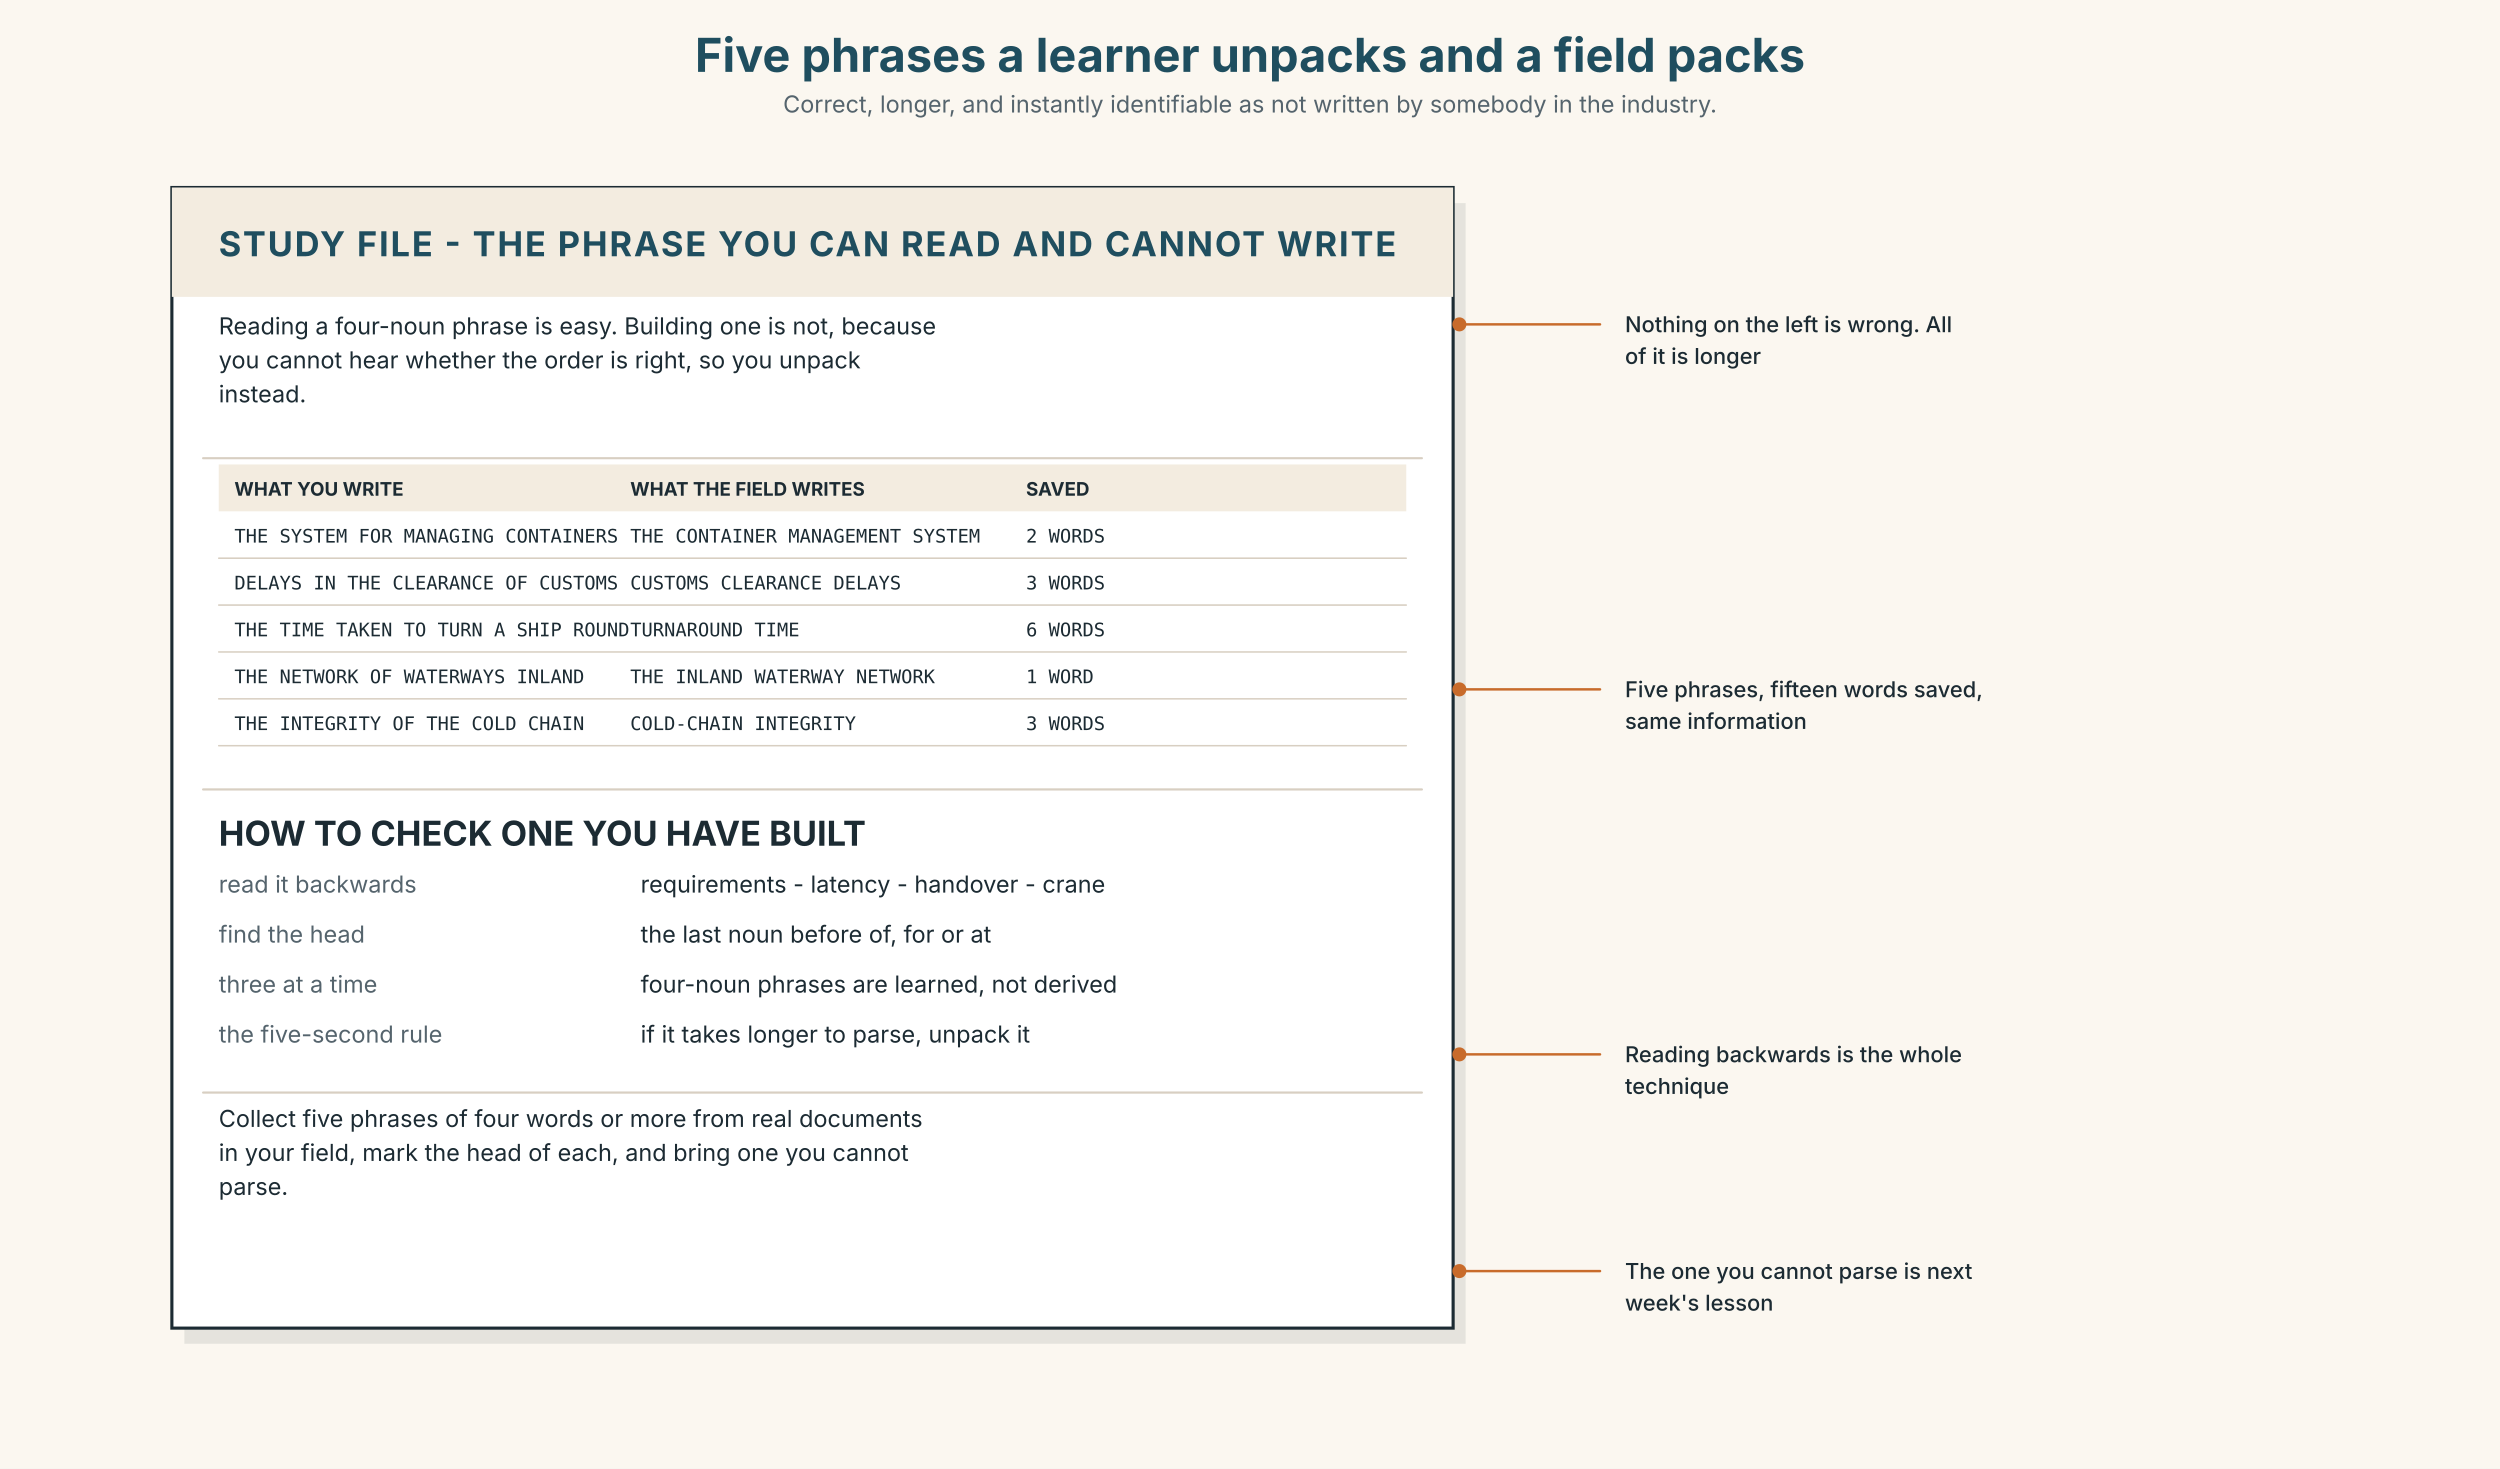
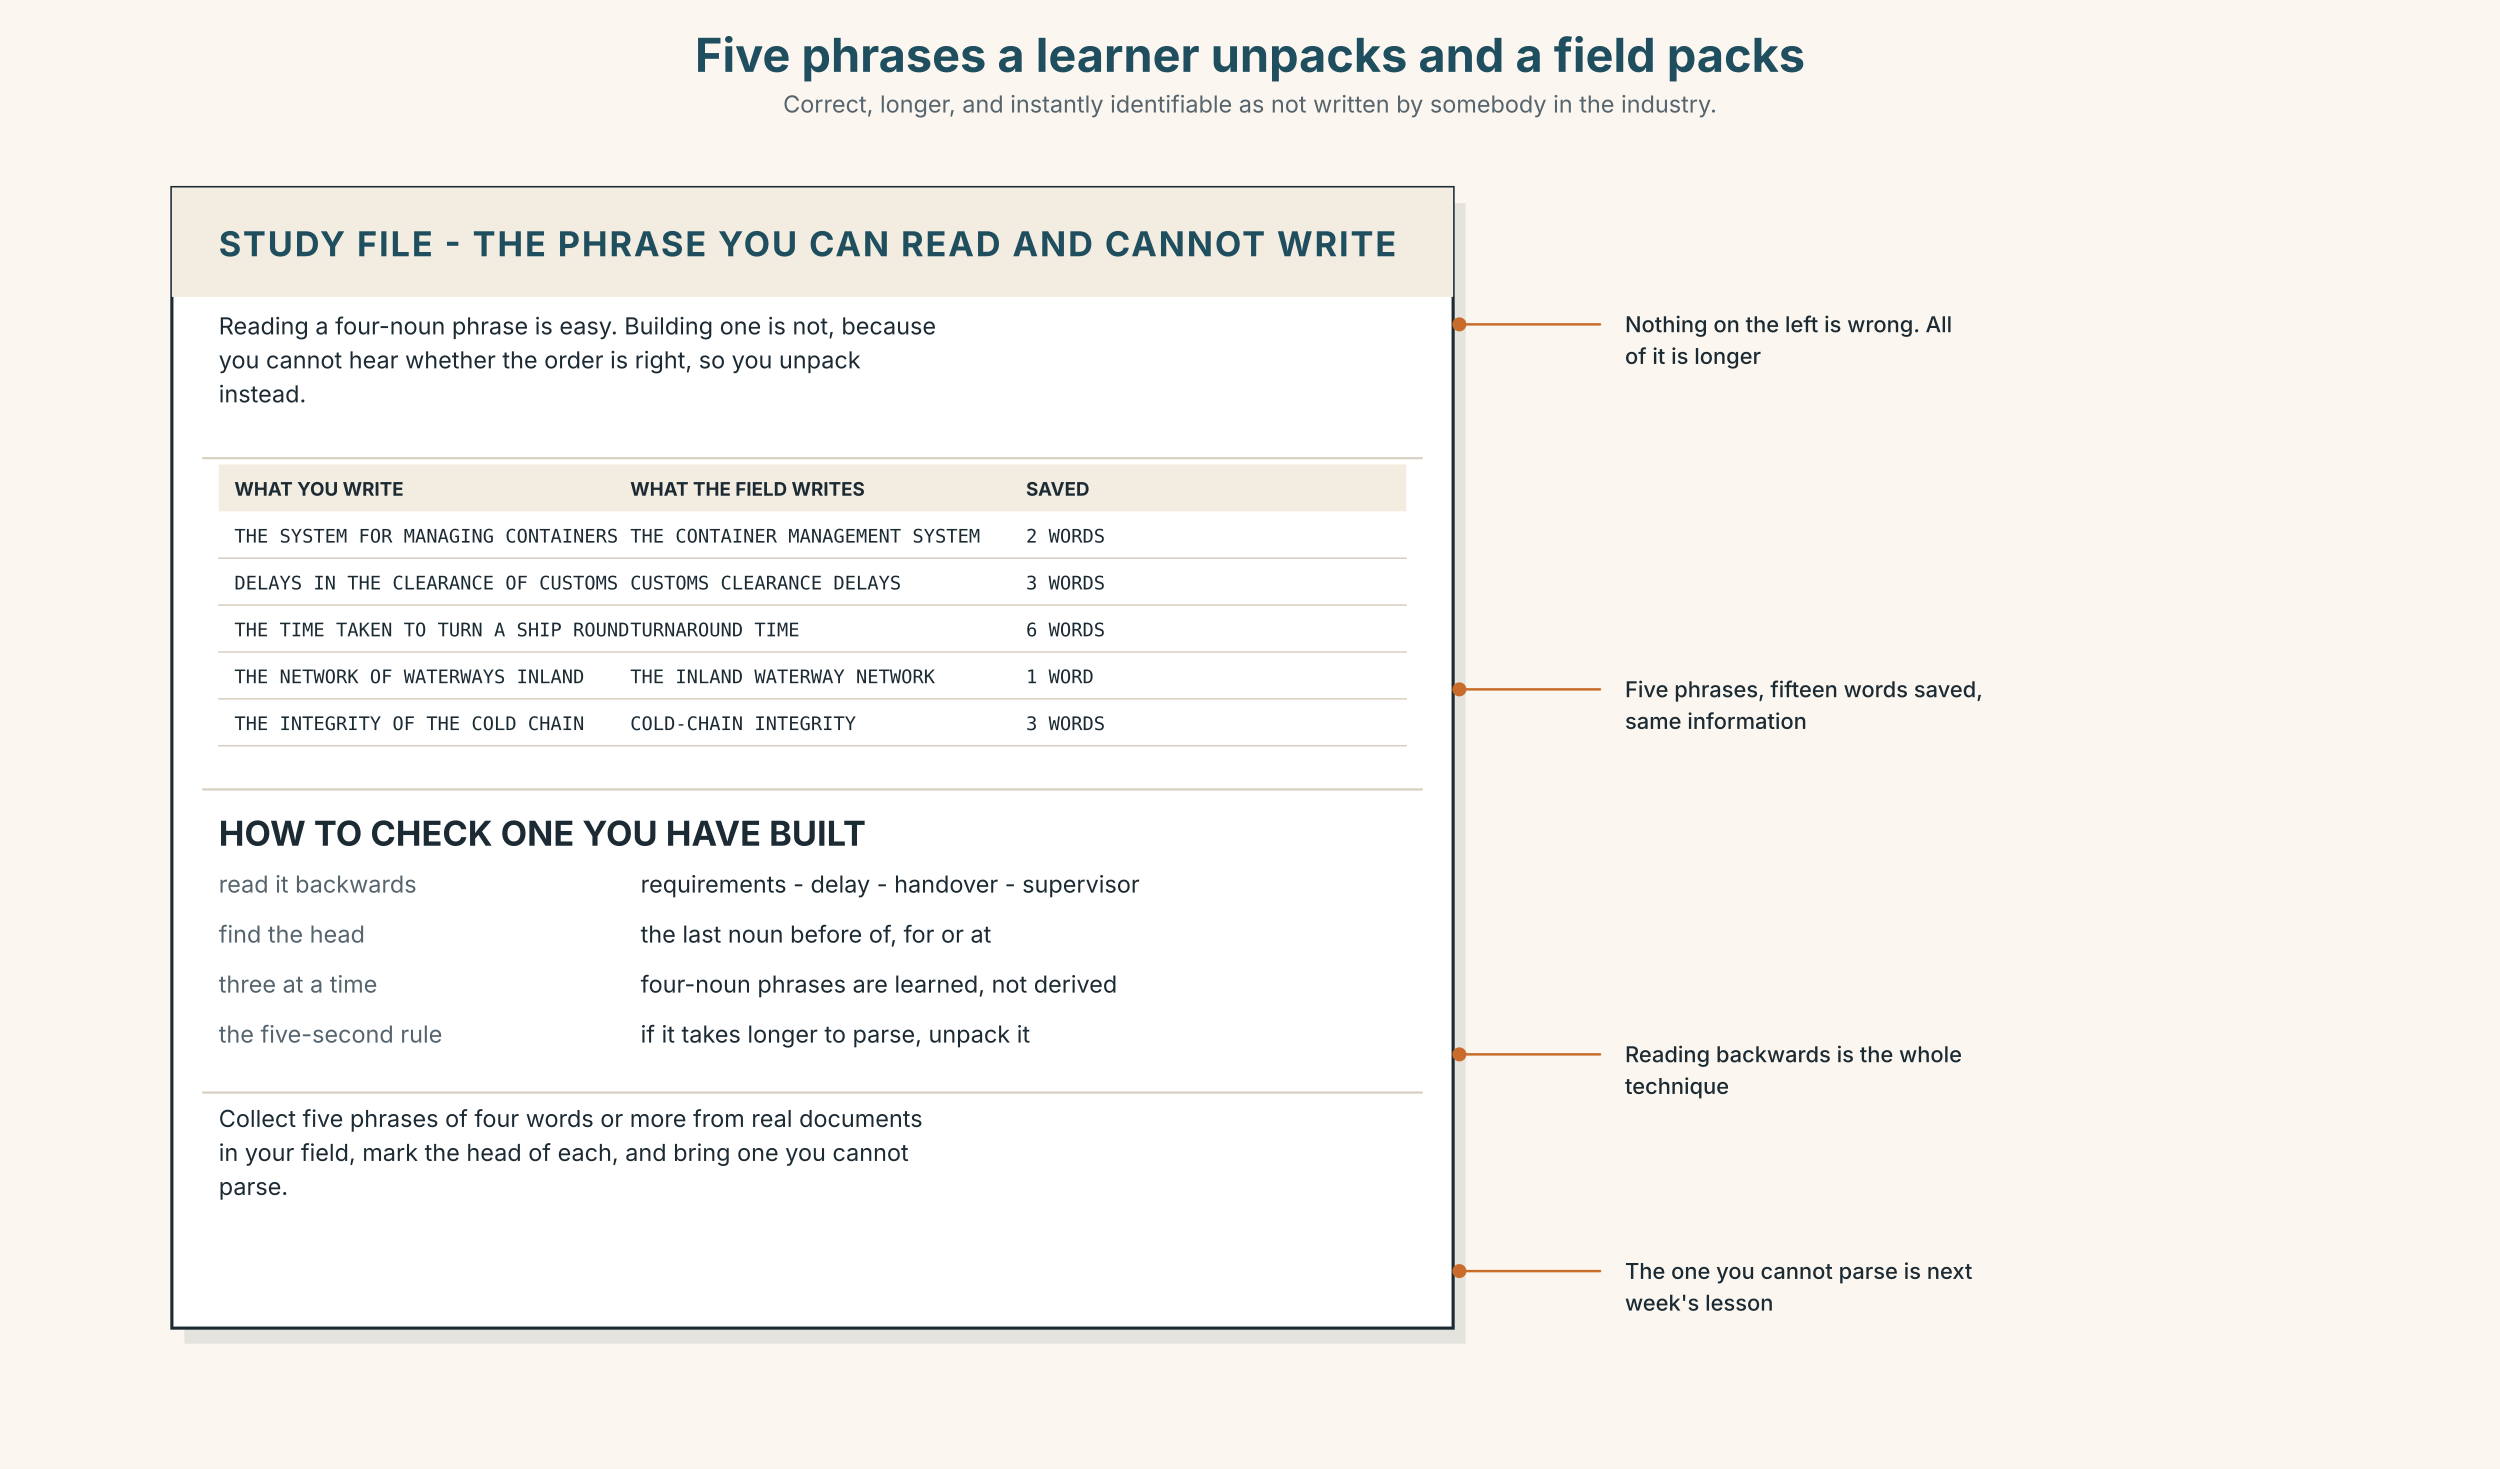
<svg xmlns="http://www.w3.org/2000/svg" width="1600" height="940" viewBox="0 0 1600 940">
  <g id="00_ground">
    <rect x="0" y="0" width="1600" height="940" rx="0" fill="#FBF7F0" />
  </g>
  <g id="10_context">
    <rect x="118" y="130" width="820" height="730" rx="0" fill="#1C2B33" opacity="0.1" />
    <rect x="110" y="120" width="820" height="730" rx="0" fill="#FFFFFF" stroke="#1C2B33" stroke-width="2" />
  </g>
  <g id="20_subject">
    <rect x="110" y="120" width="820" height="70" rx="0" fill="#F3ECE0" />
    <text x="140" y="164" font-family="Inter, DejaVu Sans, sans-serif" font-size="22" fill="#1F4E5F" text-anchor="start" font-weight="700" font-style="normal" letter-spacing="1.2">STUDY FILE  -  THE PHRASE YOU CAN READ AND CANNOT WRITE</text>
    <text x="140" y="214.0" font-family="Inter, DejaVu Sans, sans-serif" font-size="15" fill="#1C2B33" text-anchor="start" font-weight="400" font-style="normal">Reading a four-noun phrase is easy. Building one is not, because</text>
    <text x="140" y="235.75" font-family="Inter, DejaVu Sans, sans-serif" font-size="15" fill="#1C2B33" text-anchor="start" font-weight="400" font-style="normal">you cannot hear whether the order is right, so you unpack</text>
    <text x="140" y="257.5" font-family="Inter, DejaVu Sans, sans-serif" font-size="15" fill="#1C2B33" text-anchor="start" font-weight="400" font-style="normal">instead.</text>
    <line x1="130" y1="293.25" x2="910" y2="293.25" stroke="#D8CFC2" stroke-width="1.4" stroke-linecap="round" />
    <rect x="140" y="297.25" width="760" height="30" rx="0" fill="#F3ECE0" />
    <text x="150.0" y="317.25" font-family="Inter, DejaVu Sans, sans-serif" font-size="12" fill="#1C2B33" text-anchor="start" font-weight="700" font-style="normal">WHAT YOU WRITE</text>
    <text x="403.333" y="317.25" font-family="Inter, DejaVu Sans, sans-serif" font-size="12" fill="#1C2B33" text-anchor="start" font-weight="700" font-style="normal">WHAT THE FIELD WRITES</text>
    <text x="656.667" y="317.25" font-family="Inter, DejaVu Sans, sans-serif" font-size="12" fill="#1C2B33" text-anchor="start" font-weight="700" font-style="normal">SAVED</text>
    <text x="150.0" y="347.25" font-family="DejaVu Sans Mono, monospace" font-size="12" fill="#1C2B33" text-anchor="start" font-weight="400" font-style="normal">THE SYSTEM FOR MANAGING CONTAINERS</text>
    <text x="403.333" y="347.25" font-family="DejaVu Sans Mono, monospace" font-size="12" fill="#1C2B33" text-anchor="start" font-weight="400" font-style="normal">THE CONTAINER MANAGEMENT SYSTEM</text>
    <text x="656.667" y="347.25" font-family="DejaVu Sans Mono, monospace" font-size="12" fill="#1C2B33" text-anchor="start" font-weight="400" font-style="normal">2 WORDS</text>
    <line x1="140" y1="357.25" x2="900" y2="357.25" stroke="#D8CFC2" stroke-width="1" stroke-linecap="round" />
    <text x="150.0" y="377.25" font-family="DejaVu Sans Mono, monospace" font-size="12" fill="#1C2B33" text-anchor="start" font-weight="400" font-style="normal">DELAYS IN THE CLEARANCE OF CUSTOMS</text>
    <text x="403.333" y="377.25" font-family="DejaVu Sans Mono, monospace" font-size="12" fill="#1C2B33" text-anchor="start" font-weight="400" font-style="normal">CUSTOMS CLEARANCE DELAYS</text>
    <text x="656.667" y="377.25" font-family="DejaVu Sans Mono, monospace" font-size="12" fill="#1C2B33" text-anchor="start" font-weight="400" font-style="normal">3 WORDS</text>
    <line x1="140" y1="387.25" x2="900" y2="387.25" stroke="#D8CFC2" stroke-width="1" stroke-linecap="round" />
    <text x="150.0" y="407.25" font-family="DejaVu Sans Mono, monospace" font-size="12" fill="#1C2B33" text-anchor="start" font-weight="400" font-style="normal">THE TIME TAKEN TO TURN A SHIP ROUND</text>
    <text x="403.333" y="407.25" font-family="DejaVu Sans Mono, monospace" font-size="12" fill="#1C2B33" text-anchor="start" font-weight="400" font-style="normal">TURNAROUND TIME</text>
    <text x="656.667" y="407.25" font-family="DejaVu Sans Mono, monospace" font-size="12" fill="#1C2B33" text-anchor="start" font-weight="400" font-style="normal">6 WORDS</text>
    <line x1="140" y1="417.25" x2="900" y2="417.25" stroke="#D8CFC2" stroke-width="1" stroke-linecap="round" />
    <text x="150.0" y="437.25" font-family="DejaVu Sans Mono, monospace" font-size="12" fill="#1C2B33" text-anchor="start" font-weight="400" font-style="normal">THE NETWORK OF WATERWAYS INLAND</text>
    <text x="403.333" y="437.25" font-family="DejaVu Sans Mono, monospace" font-size="12" fill="#1C2B33" text-anchor="start" font-weight="400" font-style="normal">THE INLAND WATERWAY NETWORK</text>
    <text x="656.667" y="437.25" font-family="DejaVu Sans Mono, monospace" font-size="12" fill="#1C2B33" text-anchor="start" font-weight="400" font-style="normal">1 WORD</text>
    <line x1="140" y1="447.25" x2="900" y2="447.25" stroke="#D8CFC2" stroke-width="1" stroke-linecap="round" />
    <text x="150.0" y="467.25" font-family="DejaVu Sans Mono, monospace" font-size="12" fill="#1C2B33" text-anchor="start" font-weight="400" font-style="normal">THE INTEGRITY OF THE COLD CHAIN</text>
    <text x="403.333" y="467.25" font-family="DejaVu Sans Mono, monospace" font-size="12" fill="#1C2B33" text-anchor="start" font-weight="400" font-style="normal">COLD-CHAIN INTEGRITY</text>
    <text x="656.667" y="467.25" font-family="DejaVu Sans Mono, monospace" font-size="12" fill="#1C2B33" text-anchor="start" font-weight="400" font-style="normal">3 WORDS</text>
    <line x1="140" y1="477.25" x2="900" y2="477.25" stroke="#D8CFC2" stroke-width="1" stroke-linecap="round" />
    <line x1="130" y1="505.25" x2="910" y2="505.25" stroke="#D8CFC2" stroke-width="1.4" stroke-linecap="round" />
    <text x="140" y="541.25" font-family="Inter, DejaVu Sans, sans-serif" font-size="22" fill="#1C2B33" text-anchor="start" font-weight="700" font-style="normal">HOW TO CHECK ONE YOU HAVE BUILT</text>
    <text x="140" y="571.25" font-family="Inter, DejaVu Sans, sans-serif" font-size="15" fill="#55646D" text-anchor="start" font-weight="400" font-style="normal">read it backwards</text>
-     <text x="410" y="571.25" font-family="Inter, DejaVu Sans, sans-serif" font-size="15" fill="#1C2B33" text-anchor="start" font-weight="400" font-style="normal">requirements - latency - handover - crane</text>
+     <text x="410" y="571.25" font-family="Inter, DejaVu Sans, sans-serif" font-size="15" fill="#1C2B33" text-anchor="start" font-weight="400" font-style="normal">requirements - delay - handover - supervisor</text>
    <text x="140" y="603.25" font-family="Inter, DejaVu Sans, sans-serif" font-size="15" fill="#55646D" text-anchor="start" font-weight="400" font-style="normal">find the head</text>
    <text x="410" y="603.25" font-family="Inter, DejaVu Sans, sans-serif" font-size="15" fill="#1C2B33" text-anchor="start" font-weight="400" font-style="normal">the last noun before of, for or at</text>
    <text x="140" y="635.25" font-family="Inter, DejaVu Sans, sans-serif" font-size="15" fill="#55646D" text-anchor="start" font-weight="400" font-style="normal">three at a time</text>
    <text x="410" y="635.25" font-family="Inter, DejaVu Sans, sans-serif" font-size="15" fill="#1C2B33" text-anchor="start" font-weight="400" font-style="normal">four-noun phrases are learned, not derived</text>
    <text x="140" y="667.25" font-family="Inter, DejaVu Sans, sans-serif" font-size="15" fill="#55646D" text-anchor="start" font-weight="400" font-style="normal">the five-second rule</text>
    <text x="410" y="667.25" font-family="Inter, DejaVu Sans, sans-serif" font-size="15" fill="#1C2B33" text-anchor="start" font-weight="400" font-style="normal">if it takes longer to parse, unpack it</text>
    <line x1="130" y1="699.25" x2="910" y2="699.25" stroke="#D8CFC2" stroke-width="1.4" stroke-linecap="round" />
    <text x="140" y="721.25" font-family="Inter, DejaVu Sans, sans-serif" font-size="15" fill="#1C2B33" text-anchor="start" font-weight="400" font-style="normal">Collect five phrases of four words or more from real documents</text>
    <text x="140" y="743.0" font-family="Inter, DejaVu Sans, sans-serif" font-size="15" fill="#1C2B33" text-anchor="start" font-weight="400" font-style="normal">in your field, mark the head of each, and bring one you cannot</text>
    <text x="140" y="764.75" font-family="Inter, DejaVu Sans, sans-serif" font-size="15" fill="#1C2B33" text-anchor="start" font-weight="400" font-style="normal">parse.</text>
  </g>
  <g id="40_callouts">
    <text x="800.0" y="46" font-family="Inter, DejaVu Sans, sans-serif" font-size="30" fill="#1F4E5F" text-anchor="middle" font-weight="700" font-style="normal">Five phrases a learner unpacks and a field packs</text>
    <text x="800.0" y="72" font-family="Inter, DejaVu Sans, sans-serif" font-size="15" fill="#55646D" text-anchor="middle" font-weight="400" font-style="normal">Correct, longer, and instantly identifiable as not written by somebody in the industry.</text>
    <circle cx="934" cy="207.6" r="4.5" fill="#C86B2B" />
    <path d="M 934 207.6 L 1024 207.6 L 1024 207.6" fill="none" stroke="#C86B2B" stroke-width="1.6" stroke-linecap="round" stroke-linejoin="round" />
    <text x="1040" y="212.6" font-family="Inter, DejaVu Sans, sans-serif" font-size="14" fill="#1C2B33" text-anchor="start" font-weight="500" font-style="normal">Nothing on the left is wrong. All</text>
    <text x="1040" y="232.9" font-family="Inter, DejaVu Sans, sans-serif" font-size="14" fill="#1C2B33" text-anchor="start" font-weight="500" font-style="normal">of it is longer</text>
    <circle cx="934" cy="441.2" r="4.5" fill="#C86B2B" />
    <path d="M 934 441.2 L 1024 441.2 L 1024 441.2" fill="none" stroke="#C86B2B" stroke-width="1.6" stroke-linecap="round" stroke-linejoin="round" />
    <text x="1040" y="446.2" font-family="Inter, DejaVu Sans, sans-serif" font-size="14" fill="#1C2B33" text-anchor="start" font-weight="500" font-style="normal">Five phrases, fifteen words saved,</text>
    <text x="1040" y="466.5" font-family="Inter, DejaVu Sans, sans-serif" font-size="14" fill="#1C2B33" text-anchor="start" font-weight="500" font-style="normal">same information</text>
    <circle cx="934" cy="674.8" r="4.5" fill="#C86B2B" />
    <path d="M 934 674.8 L 1024 674.8 L 1024 674.8" fill="none" stroke="#C86B2B" stroke-width="1.6" stroke-linecap="round" stroke-linejoin="round" />
    <text x="1040" y="679.8" font-family="Inter, DejaVu Sans, sans-serif" font-size="14" fill="#1C2B33" text-anchor="start" font-weight="500" font-style="normal">Reading backwards is the whole</text>
    <text x="1040" y="700.1" font-family="Inter, DejaVu Sans, sans-serif" font-size="14" fill="#1C2B33" text-anchor="start" font-weight="500" font-style="normal">technique</text>
    <circle cx="934" cy="813.5" r="4.5" fill="#C86B2B" />
    <path d="M 934 813.5 L 1024 813.5 L 1024 813.5" fill="none" stroke="#C86B2B" stroke-width="1.6" stroke-linecap="round" stroke-linejoin="round" />
    <text x="1040" y="818.5" font-family="Inter, DejaVu Sans, sans-serif" font-size="14" fill="#1C2B33" text-anchor="start" font-weight="500" font-style="normal">The one you cannot parse is next</text>
    <text x="1040" y="838.8" font-family="Inter, DejaVu Sans, sans-serif" font-size="14" fill="#1C2B33" text-anchor="start" font-weight="500" font-style="normal">week's lesson</text>
  </g>
</svg>
